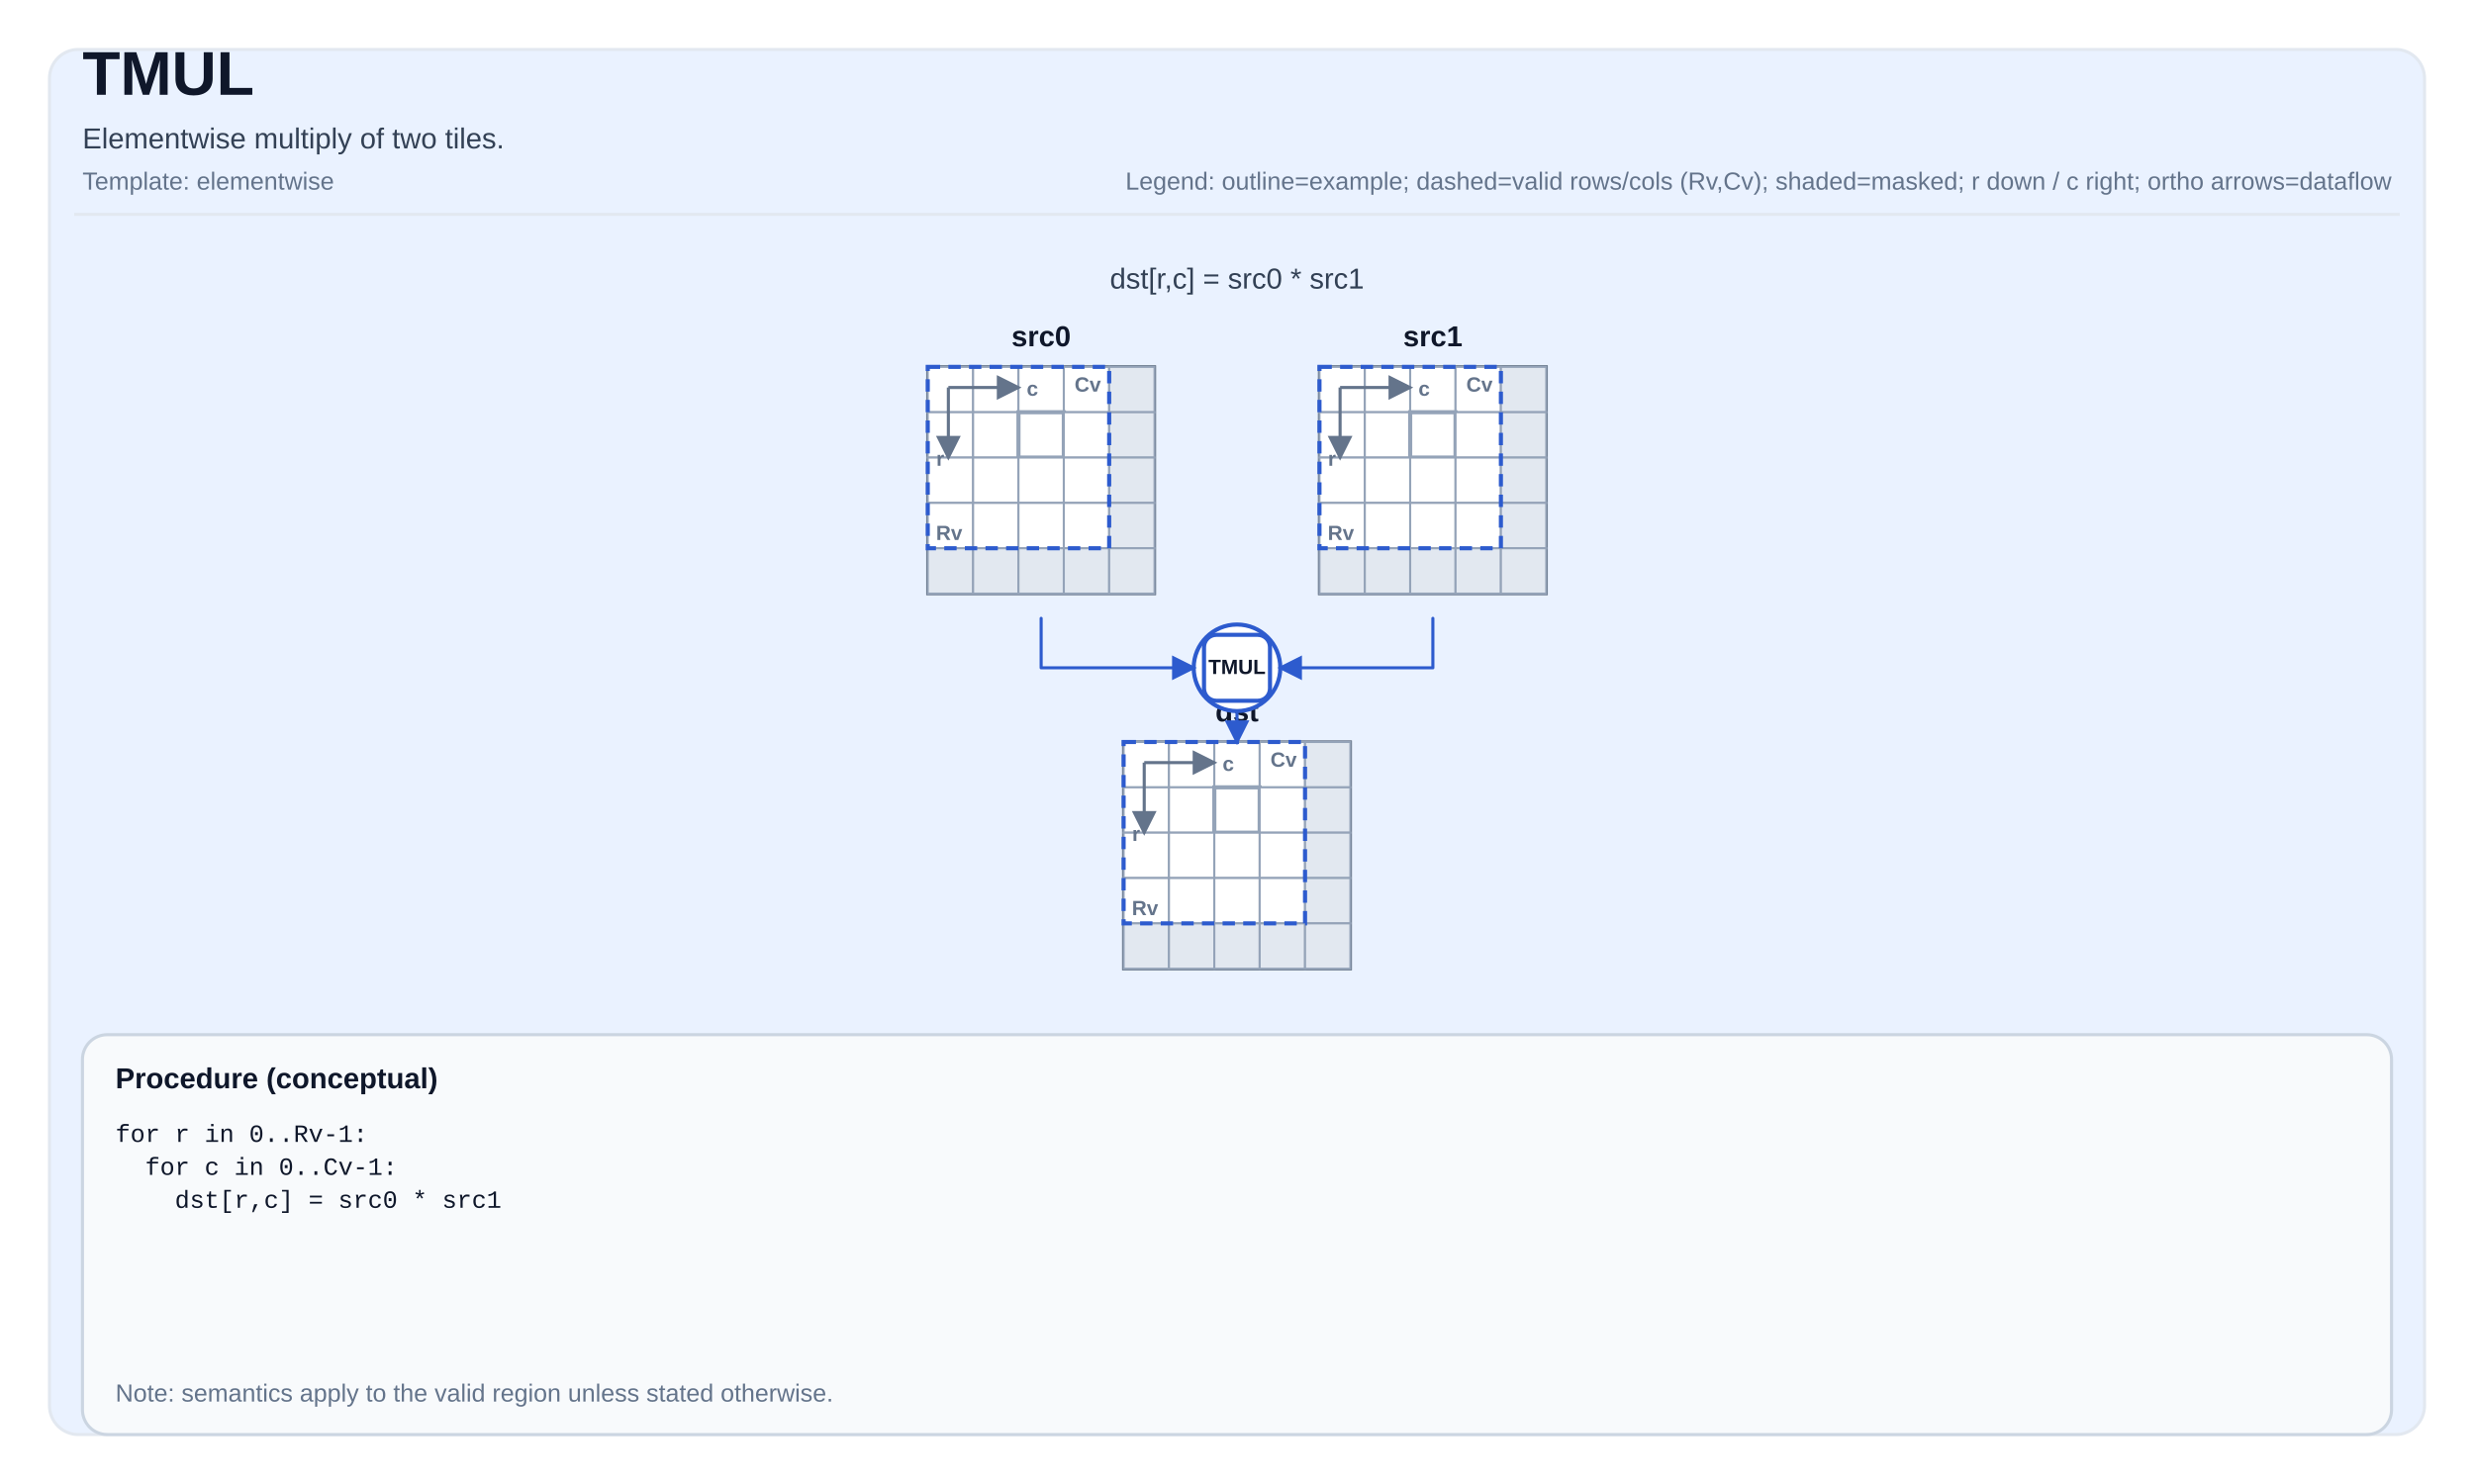
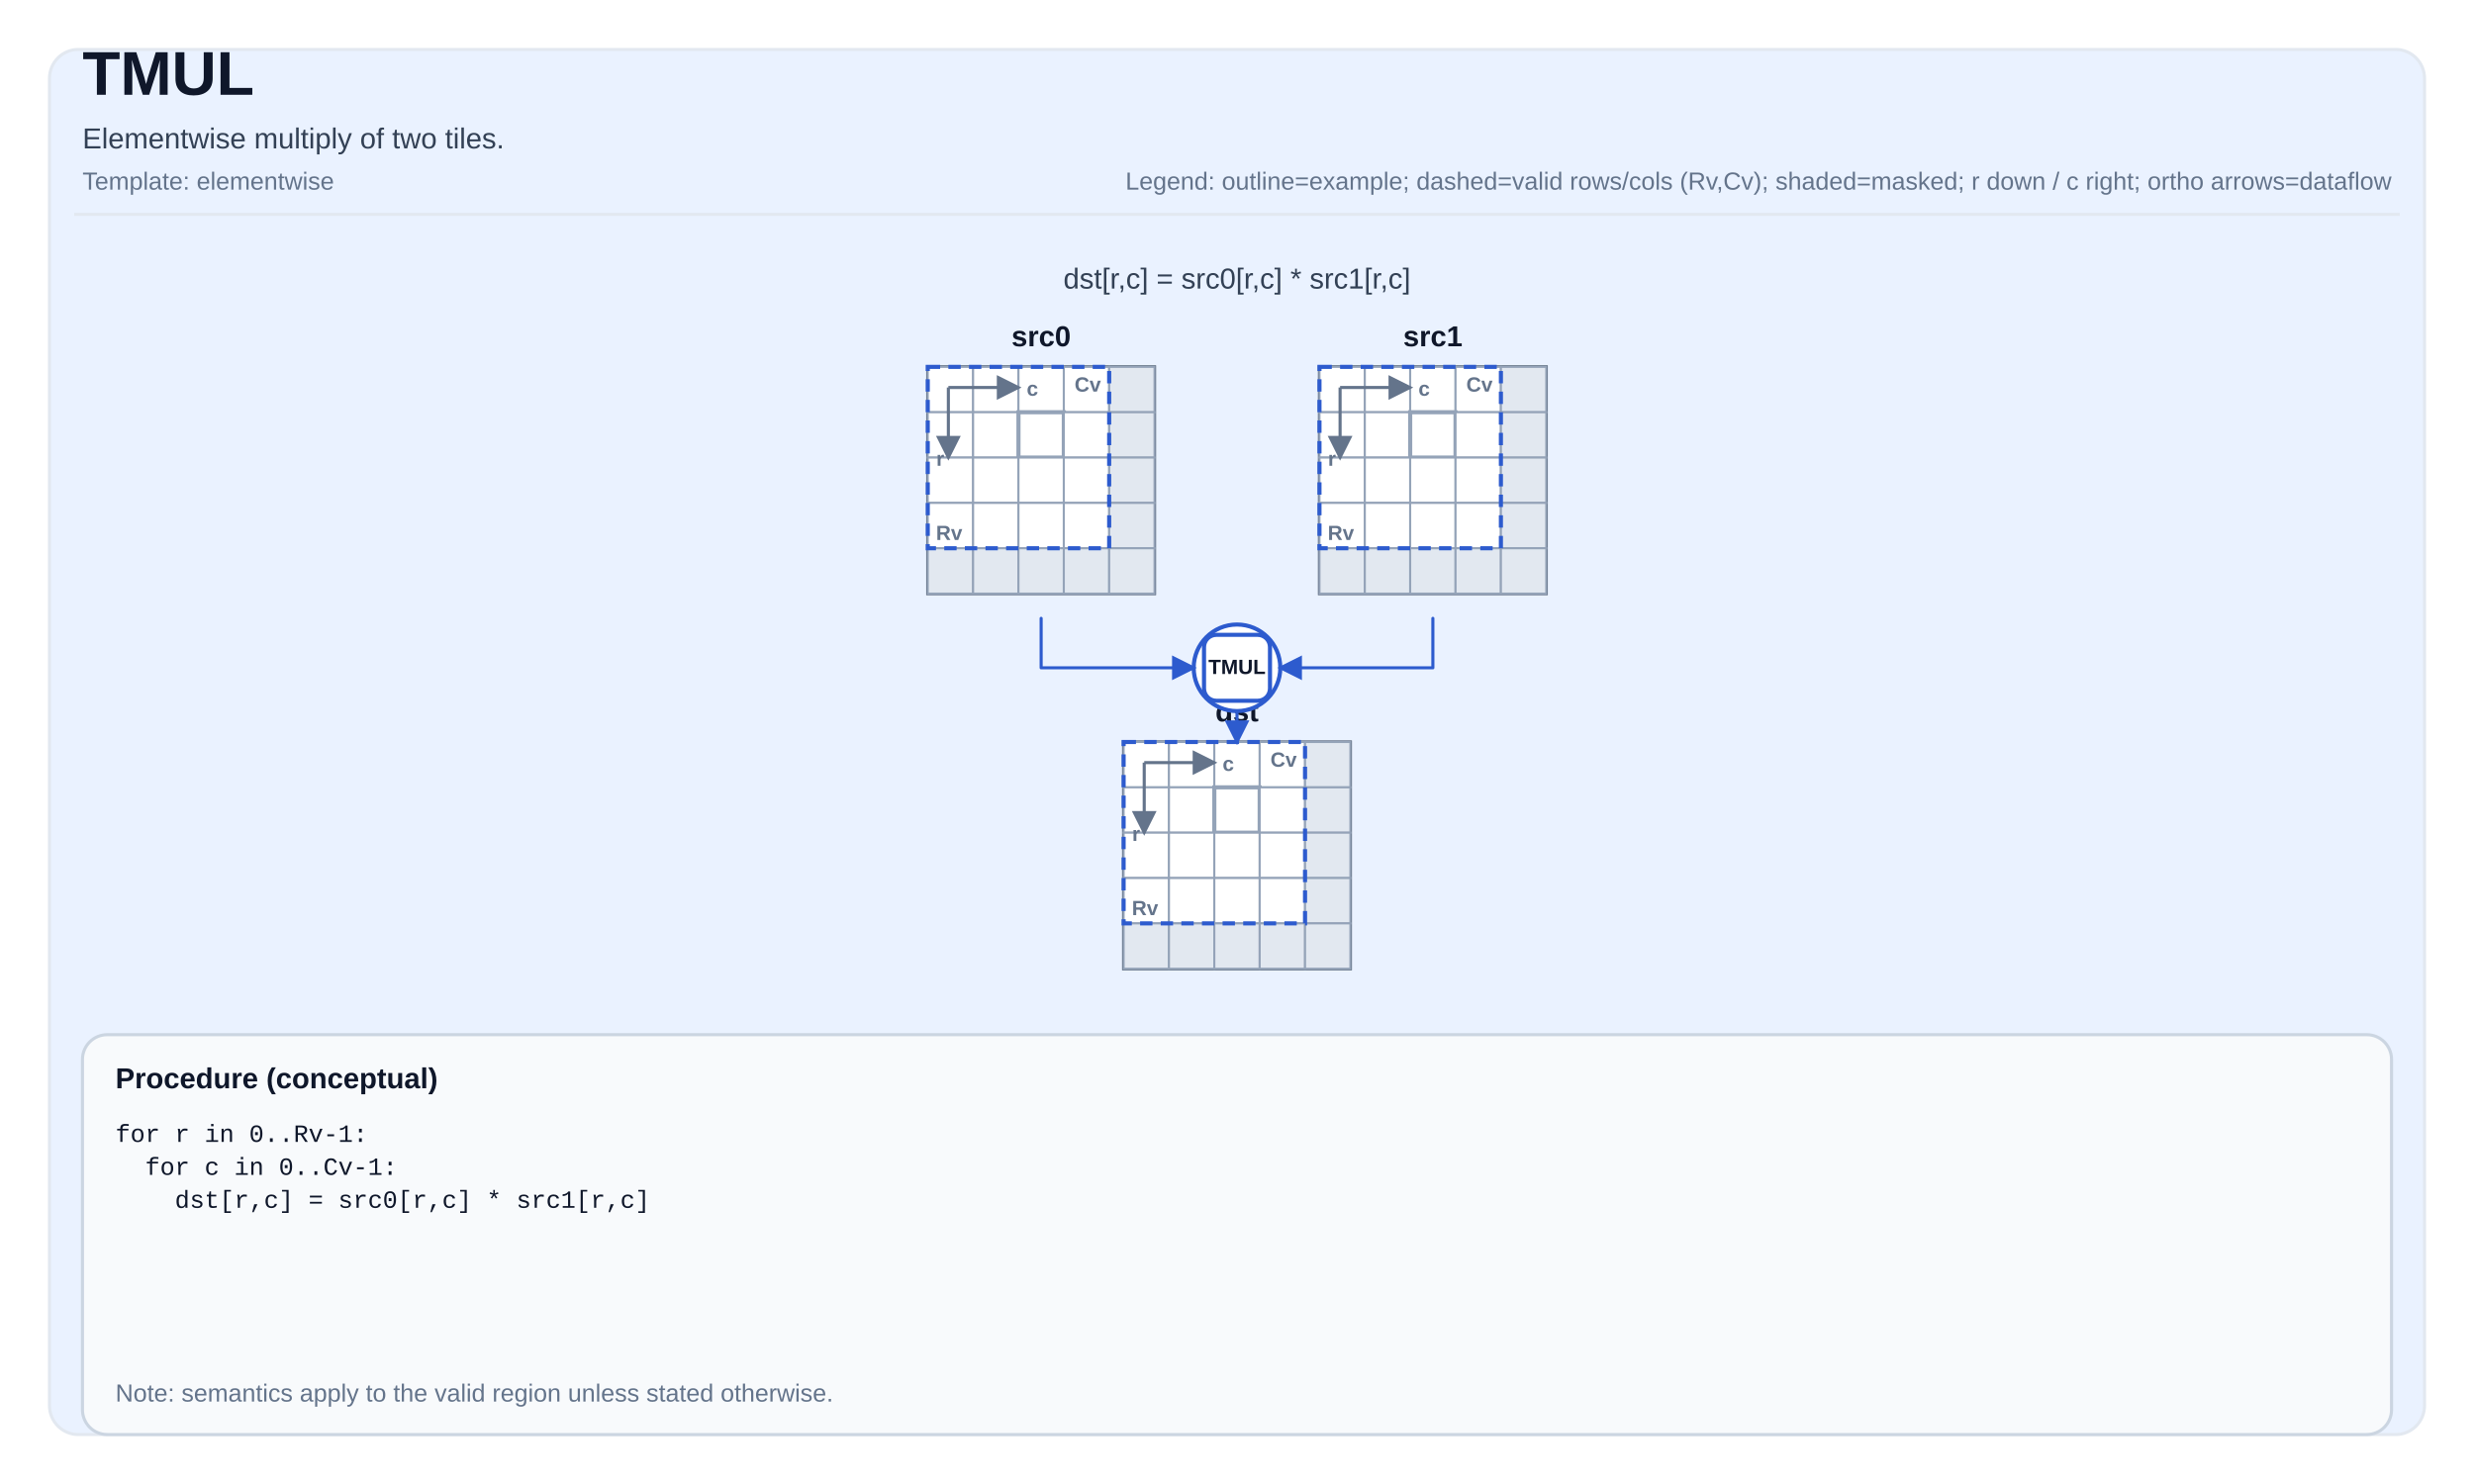
<svg xmlns="http://www.w3.org/2000/svg" width="1200" height="720" viewBox="0 0 1200 720" role="img" aria-label="TMUL tile operation diagram">
  <defs>
    <marker id="arrow" markerWidth="8" markerHeight="8" refX="7" refY="4" orient="auto">
      <path d="M0,0 L0,8 L8,4 z" fill="#2D5BCE" />
    </marker>
    <marker id="axisArrow" markerWidth="8" markerHeight="8" refX="7" refY="4" orient="auto">
      <path d="M0,0 L0,8 L8,4 z" fill="#64748b" />
    </marker>
  </defs>
  <style>
svg { font-family: Arial, Helvetica, sans-serif; }
.title { font-size: 30px; font-weight: 700; fill: #0f172a; }
.subtitle { font-size: 14px; fill: #334155; }
.meta { font-size: 12px; fill: #64748b; }
.frame { fill: white; }
.panel { fill: #EAF2FF; stroke: #e2e8f0; stroke-width: 1.5; rx: 14; }
.tileLabel { font-size: 14px; font-weight: 700; fill: #0f172a; }
.tileBorder { fill: none; stroke: #475569; stroke-width: 1.5; }
.cell { fill: #ffffff; stroke: #94a3b8; stroke-width: 1; }
.cellMasked { fill: #e2e8f0; }
.cellHL { stroke-width: 2; }
.cellText { font-family: ui-monospace, SFMono-Regular, Menlo, Monaco, Consolas, 'Liberation Mono', 'Courier New', monospace; font-size: 10px; fill: #0f172a; }
.arrow { stroke-width: 1.5; fill: none; stroke-linejoin: round; stroke-linecap: round; }
.axisLine { stroke: #64748b; stroke-width: 1.5; fill: none; }
.axisText { font-size: 10px; fill: #64748b; font-weight: 700; }
.opCircle { fill: #ffffff; stroke-width: 2; }
.opRect { fill: #ffffff; stroke-width: 2; }
.opText { font-size: 10px; font-weight: 800; fill: #0f172a; }
.procBox { fill: #f8fafc; stroke: #cbd5e1; stroke-width: 1.5; rx: 12; }
.procTitle { font-size: 14px; font-weight: 700; fill: #0f172a; }
.procText { font-family: ui-monospace, SFMono-Regular, Menlo, Monaco, Consolas, 'Liberation Mono', 'Courier New', monospace; font-size: 12px; fill: #0f172a; }
.smallLabel { font-size: 12px; fill: #334155; }
.scalarBox { fill: #ffffff; stroke: #cbd5e1; stroke-width: 1.5; }
.scalarValue { font-size: 16px; font-weight: 700; }
.validBox { fill: none; stroke-width: 2; stroke-dasharray: 6 4; }
</style>
  <rect x="0" y="0" width="1200" height="720" class="frame" />
  <rect x="24" y="24" width="1152" height="672" class="panel" />
  <text x="40" y="46" class="title">TMUL</text>
  <text x="40" y="72" class="subtitle">Elementwise multiply of two tiles.</text>
  <text x="40" y="92" class="meta">Template: elementwise</text>
  <text x="1160" y="92" class="meta" text-anchor="end">Legend: outline=example; dashed=valid rows/cols (Rv,Cv); shaded=masked; r down / c right; ortho arrows=dataflow</text>
  <line x1="36" y1="104" x2="1164" y2="104" stroke="#e2e8f0" stroke-width="1.5" />
-   <text x="600" y="140" class="subtitle" text-anchor="middle" fill="#2D5BCE">dst[r,c] = src0 * src1</text>
+   <text x="600" y="140" class="subtitle" text-anchor="middle" fill="#2D5BCE">dst[r,c] = src0[r,c] * src1[r,c]</text>
  <text x="505" y="168" class="tileLabel" text-anchor="middle">src0</text>
  <rect x="450" y="178" width="110" height="110" class="tileBorder" />
  <rect x="450" y="178" width="22" height="22" class="cell" />
  <rect x="472" y="178" width="22" height="22" class="cell" />
  <rect x="494" y="178" width="22" height="22" class="cell" />
  <rect x="516" y="178" width="22" height="22" class="cell" />
  <rect x="538" y="178" width="22" height="22" class="cell cellMasked" />
  <rect x="450" y="200" width="22" height="22" class="cell" />
  <rect x="472" y="200" width="22" height="22" class="cell" />
  <rect x="494" y="200" width="22" height="22" class="cell cellHL" stroke="#2D5BCE" />
  <rect x="516" y="200" width="22" height="22" class="cell" />
  <rect x="538" y="200" width="22" height="22" class="cell cellMasked" />
  <rect x="450" y="222" width="22" height="22" class="cell" />
  <rect x="472" y="222" width="22" height="22" class="cell" />
  <rect x="494" y="222" width="22" height="22" class="cell" />
  <rect x="516" y="222" width="22" height="22" class="cell" />
  <rect x="538" y="222" width="22" height="22" class="cell cellMasked" />
  <rect x="450" y="244" width="22" height="22" class="cell" />
  <rect x="472" y="244" width="22" height="22" class="cell" />
  <rect x="494" y="244" width="22" height="22" class="cell" />
  <rect x="516" y="244" width="22" height="22" class="cell" />
  <rect x="538" y="244" width="22" height="22" class="cell cellMasked" />
  <rect x="450" y="266" width="22" height="22" class="cell cellMasked" />
  <rect x="472" y="266" width="22" height="22" class="cell cellMasked" />
  <rect x="494" y="266" width="22" height="22" class="cell cellMasked" />
  <rect x="516" y="266" width="22" height="22" class="cell cellMasked" />
  <rect x="538" y="266" width="22" height="22" class="cell cellMasked" />
  <rect x="450" y="178" width="88" height="88" class="validBox" stroke="#2D5BCE" />
  <text x="454" y="262" class="axisText">Rv</text>
  <text x="534" y="190" class="axisText" text-anchor="end">Cv</text>
  <path d="M 460 188 L 494 188" class="axisLine" marker-end="url(#axisArrow)" />
  <path d="M 460 188 L 460 222" class="axisLine" marker-end="url(#axisArrow)" />
  <text x="498" y="192" class="axisText">c</text>
  <text x="458" y="226" class="axisText" text-anchor="end">r</text>
  <text x="695" y="168" class="tileLabel" text-anchor="middle">src1</text>
  <rect x="640" y="178" width="110" height="110" class="tileBorder" />
  <rect x="640" y="178" width="22" height="22" class="cell" />
  <rect x="662" y="178" width="22" height="22" class="cell" />
  <rect x="684" y="178" width="22" height="22" class="cell" />
  <rect x="706" y="178" width="22" height="22" class="cell" />
  <rect x="728" y="178" width="22" height="22" class="cell cellMasked" />
  <rect x="640" y="200" width="22" height="22" class="cell" />
  <rect x="662" y="200" width="22" height="22" class="cell" />
  <rect x="684" y="200" width="22" height="22" class="cell cellHL" stroke="#2D5BCE" />
  <rect x="706" y="200" width="22" height="22" class="cell" />
  <rect x="728" y="200" width="22" height="22" class="cell cellMasked" />
  <rect x="640" y="222" width="22" height="22" class="cell" />
  <rect x="662" y="222" width="22" height="22" class="cell" />
  <rect x="684" y="222" width="22" height="22" class="cell" />
  <rect x="706" y="222" width="22" height="22" class="cell" />
  <rect x="728" y="222" width="22" height="22" class="cell cellMasked" />
  <rect x="640" y="244" width="22" height="22" class="cell" />
  <rect x="662" y="244" width="22" height="22" class="cell" />
  <rect x="684" y="244" width="22" height="22" class="cell" />
  <rect x="706" y="244" width="22" height="22" class="cell" />
  <rect x="728" y="244" width="22" height="22" class="cell cellMasked" />
  <rect x="640" y="266" width="22" height="22" class="cell cellMasked" />
  <rect x="662" y="266" width="22" height="22" class="cell cellMasked" />
  <rect x="684" y="266" width="22" height="22" class="cell cellMasked" />
  <rect x="706" y="266" width="22" height="22" class="cell cellMasked" />
  <rect x="728" y="266" width="22" height="22" class="cell cellMasked" />
  <rect x="640" y="178" width="88" height="88" class="validBox" stroke="#2D5BCE" />
  <text x="644" y="262" class="axisText">Rv</text>
  <text x="724" y="190" class="axisText" text-anchor="end">Cv</text>
  <path d="M 650 188 L 684 188" class="axisLine" marker-end="url(#axisArrow)" />
  <path d="M 650 188 L 650 222" class="axisLine" marker-end="url(#axisArrow)" />
  <text x="688" y="192" class="axisText">c</text>
  <text x="648" y="226" class="axisText" text-anchor="end">r</text>
  <text x="600" y="350" class="tileLabel" text-anchor="middle">dst</text>
  <rect x="545" y="360" width="110" height="110" class="tileBorder" />
  <rect x="545" y="360" width="22" height="22" class="cell" />
  <rect x="567" y="360" width="22" height="22" class="cell" />
  <rect x="589" y="360" width="22" height="22" class="cell" />
  <rect x="611" y="360" width="22" height="22" class="cell" />
  <rect x="633" y="360" width="22" height="22" class="cell cellMasked" />
  <rect x="545" y="382" width="22" height="22" class="cell" />
  <rect x="567" y="382" width="22" height="22" class="cell" />
  <rect x="589" y="382" width="22" height="22" class="cell cellHL" stroke="#2D5BCE" />
  <rect x="611" y="382" width="22" height="22" class="cell" />
  <rect x="633" y="382" width="22" height="22" class="cell cellMasked" />
  <rect x="545" y="404" width="22" height="22" class="cell" />
  <rect x="567" y="404" width="22" height="22" class="cell" />
  <rect x="589" y="404" width="22" height="22" class="cell" />
  <rect x="611" y="404" width="22" height="22" class="cell" />
  <rect x="633" y="404" width="22" height="22" class="cell cellMasked" />
  <rect x="545" y="426" width="22" height="22" class="cell" />
  <rect x="567" y="426" width="22" height="22" class="cell" />
  <rect x="589" y="426" width="22" height="22" class="cell" />
  <rect x="611" y="426" width="22" height="22" class="cell" />
  <rect x="633" y="426" width="22" height="22" class="cell cellMasked" />
  <rect x="545" y="448" width="22" height="22" class="cell cellMasked" />
  <rect x="567" y="448" width="22" height="22" class="cell cellMasked" />
  <rect x="589" y="448" width="22" height="22" class="cell cellMasked" />
  <rect x="611" y="448" width="22" height="22" class="cell cellMasked" />
  <rect x="633" y="448" width="22" height="22" class="cell cellMasked" />
  <rect x="545" y="360" width="88" height="88" class="validBox" stroke="#2D5BCE" />
  <text x="549" y="444" class="axisText">Rv</text>
  <text x="629" y="372" class="axisText" text-anchor="end">Cv</text>
  <path d="M 555 370 L 589 370" class="axisLine" marker-end="url(#axisArrow)" />
  <path d="M 555 370 L 555 404" class="axisLine" marker-end="url(#axisArrow)" />
  <text x="593" y="374" class="axisText">c</text>
  <text x="553" y="408" class="axisText" text-anchor="end">r</text>
  <circle cx="600" cy="324" r="21" class="opCircle" stroke="#2D5BCE" />
  <rect x="584" y="308" width="32" height="32" rx="6" class="opRect" stroke="#2D5BCE" />
  <text x="600" y="327.0" class="opText" font-size="10px" text-anchor="middle">TMUL</text>
  <path d="M 505 300 L 505 324 L 579 324" class="arrow" stroke="#2D5BCE" marker-end="url(#arrow)" />
  <path d="M 695 300 L 695 324 L 621 324" class="arrow" stroke="#2D5BCE" marker-end="url(#arrow)" />
  <path d="M 600 345 L 600 360" class="arrow" stroke="#2D5BCE" marker-end="url(#arrow)" />
  <rect x="40" y="502" width="1120" height="194" class="procBox" />
  <text x="56" y="528" class="procTitle">Procedure (conceptual)</text>
  <text x="56" y="554" class="procText" xml:space="preserve">
    <tspan x="56" dy="0">for r in 0..Rv-1:</tspan>
    <tspan x="56" dy="16">  for c in 0..Cv-1:</tspan>
-     <tspan x="56" dy="16">    dst[r,c] = src0 * src1</tspan>
+     <tspan x="56" dy="16">    dst[r,c] = src0[r,c] * src1[r,c]</tspan>
  </text>
  <text x="56" y="680" class="meta">Note: semantics apply to the valid region unless stated otherwise.</text>
</svg>
